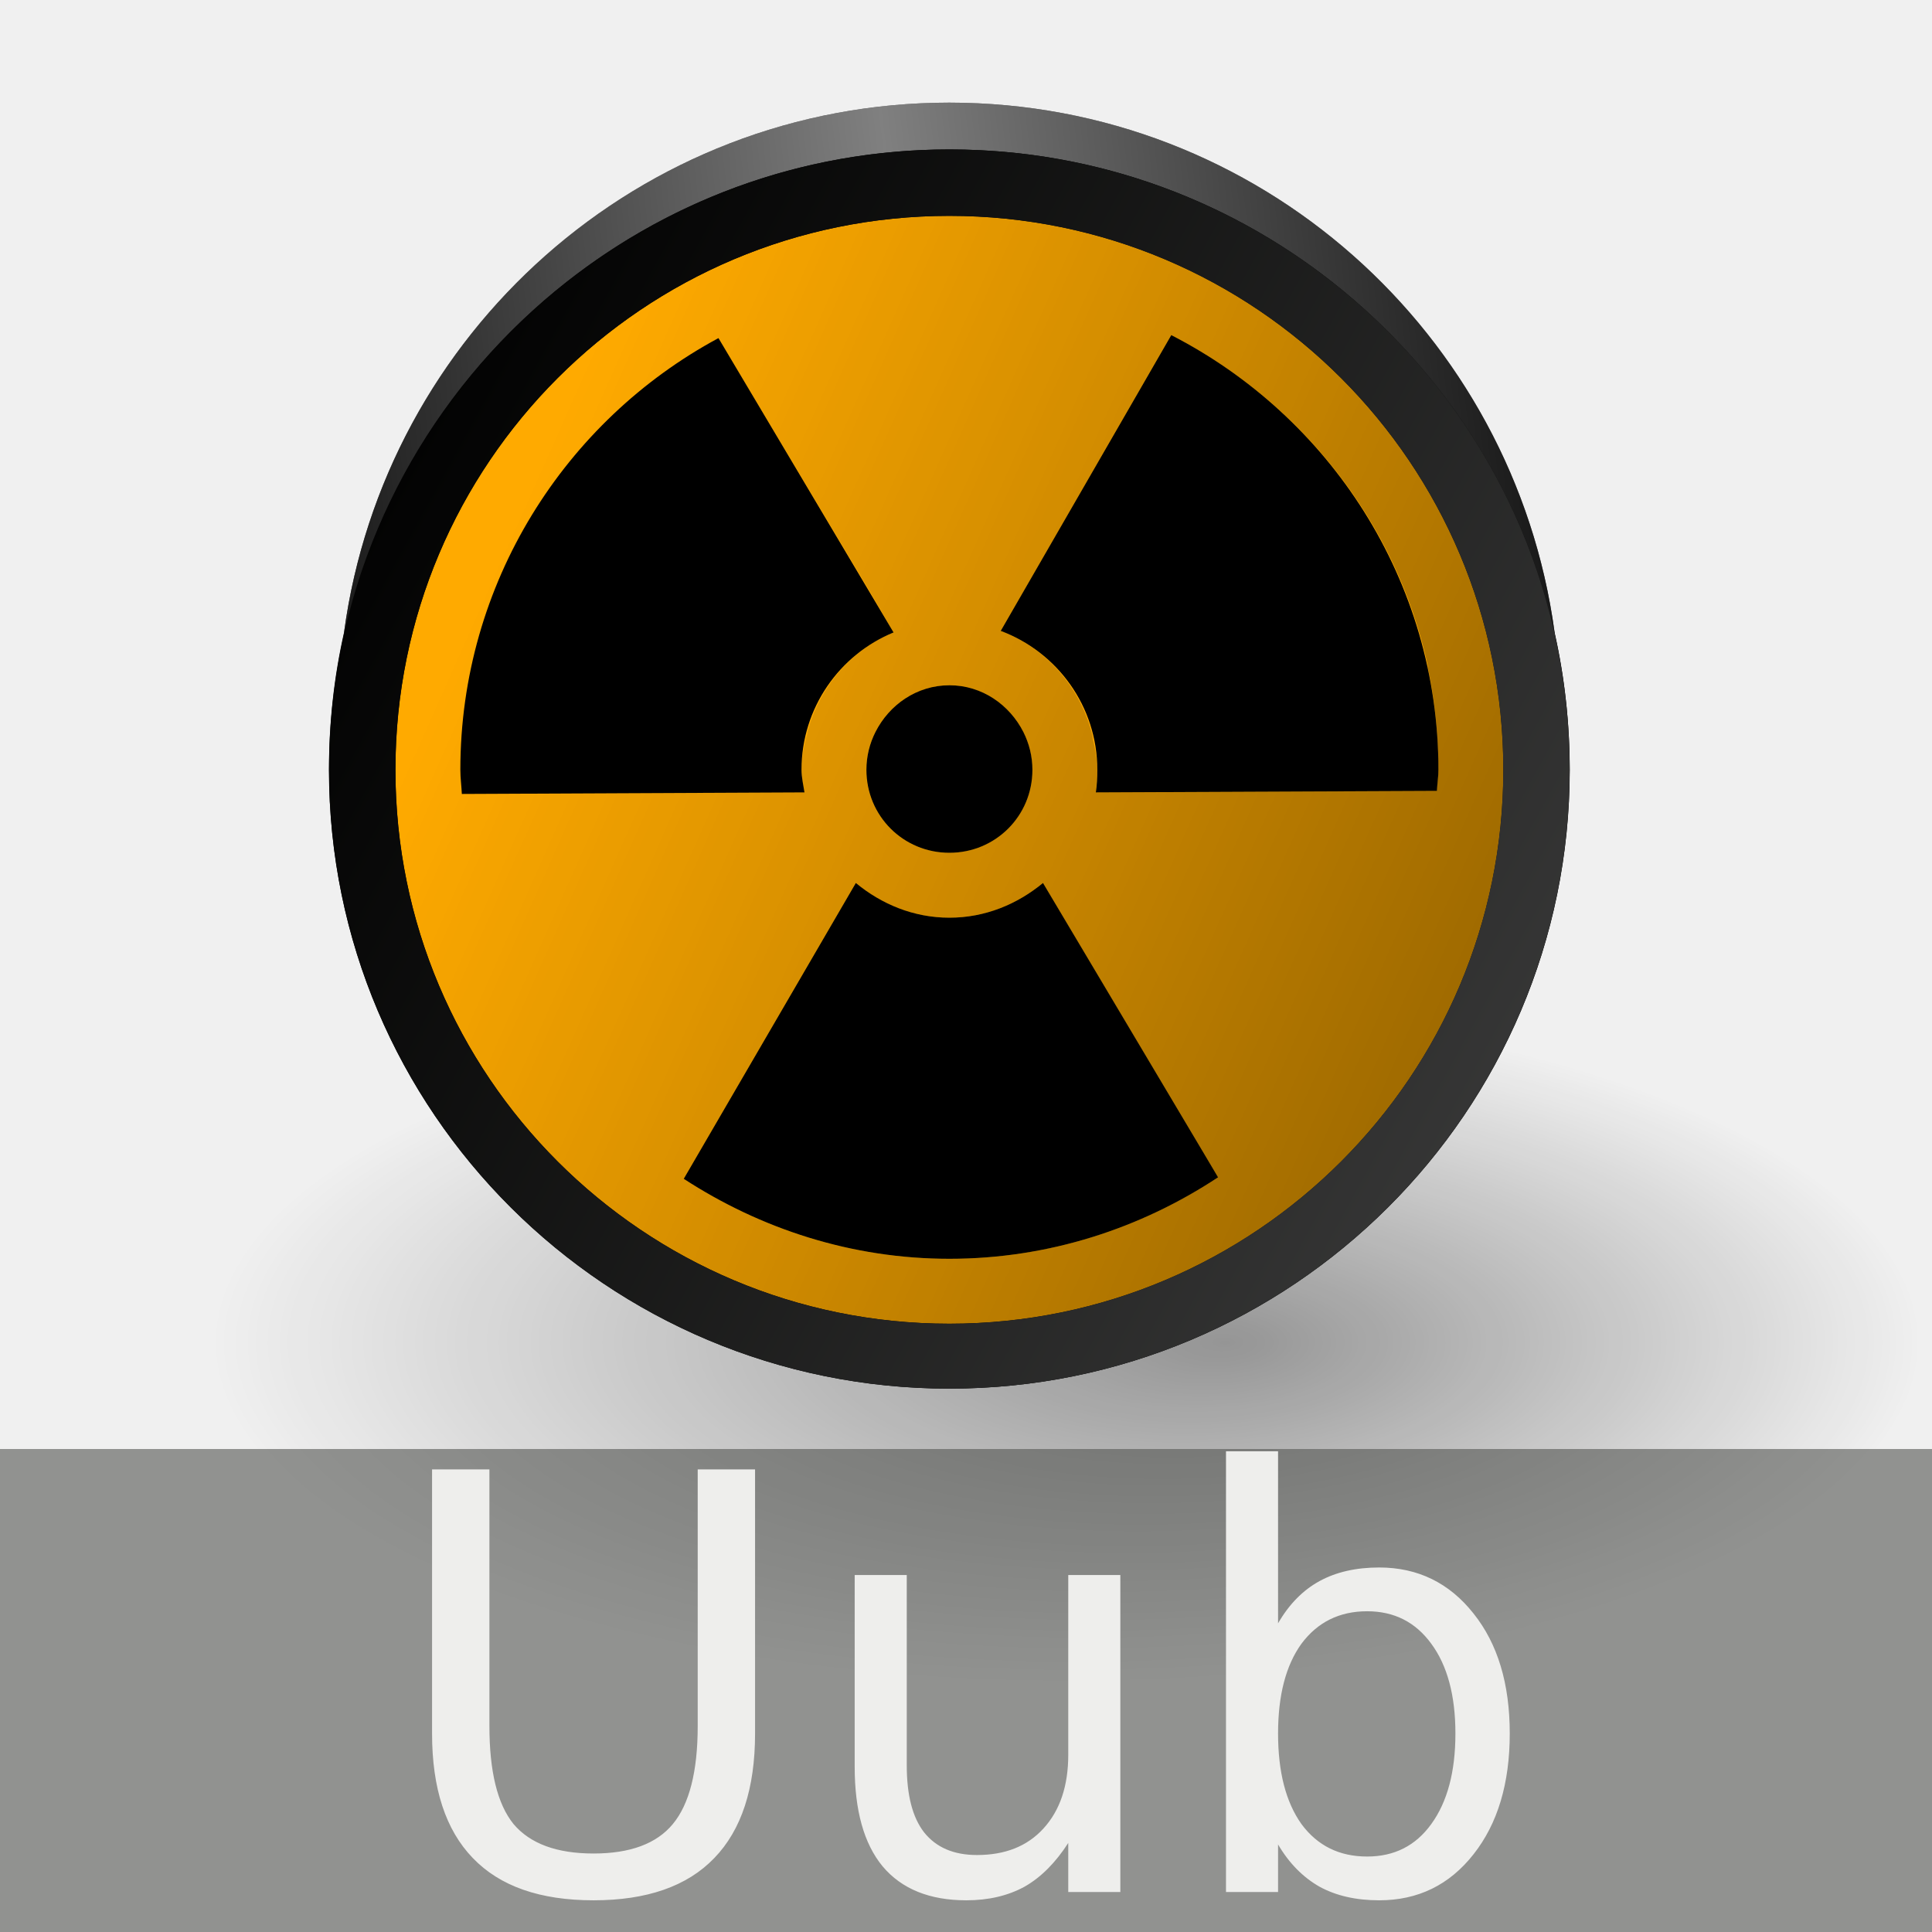
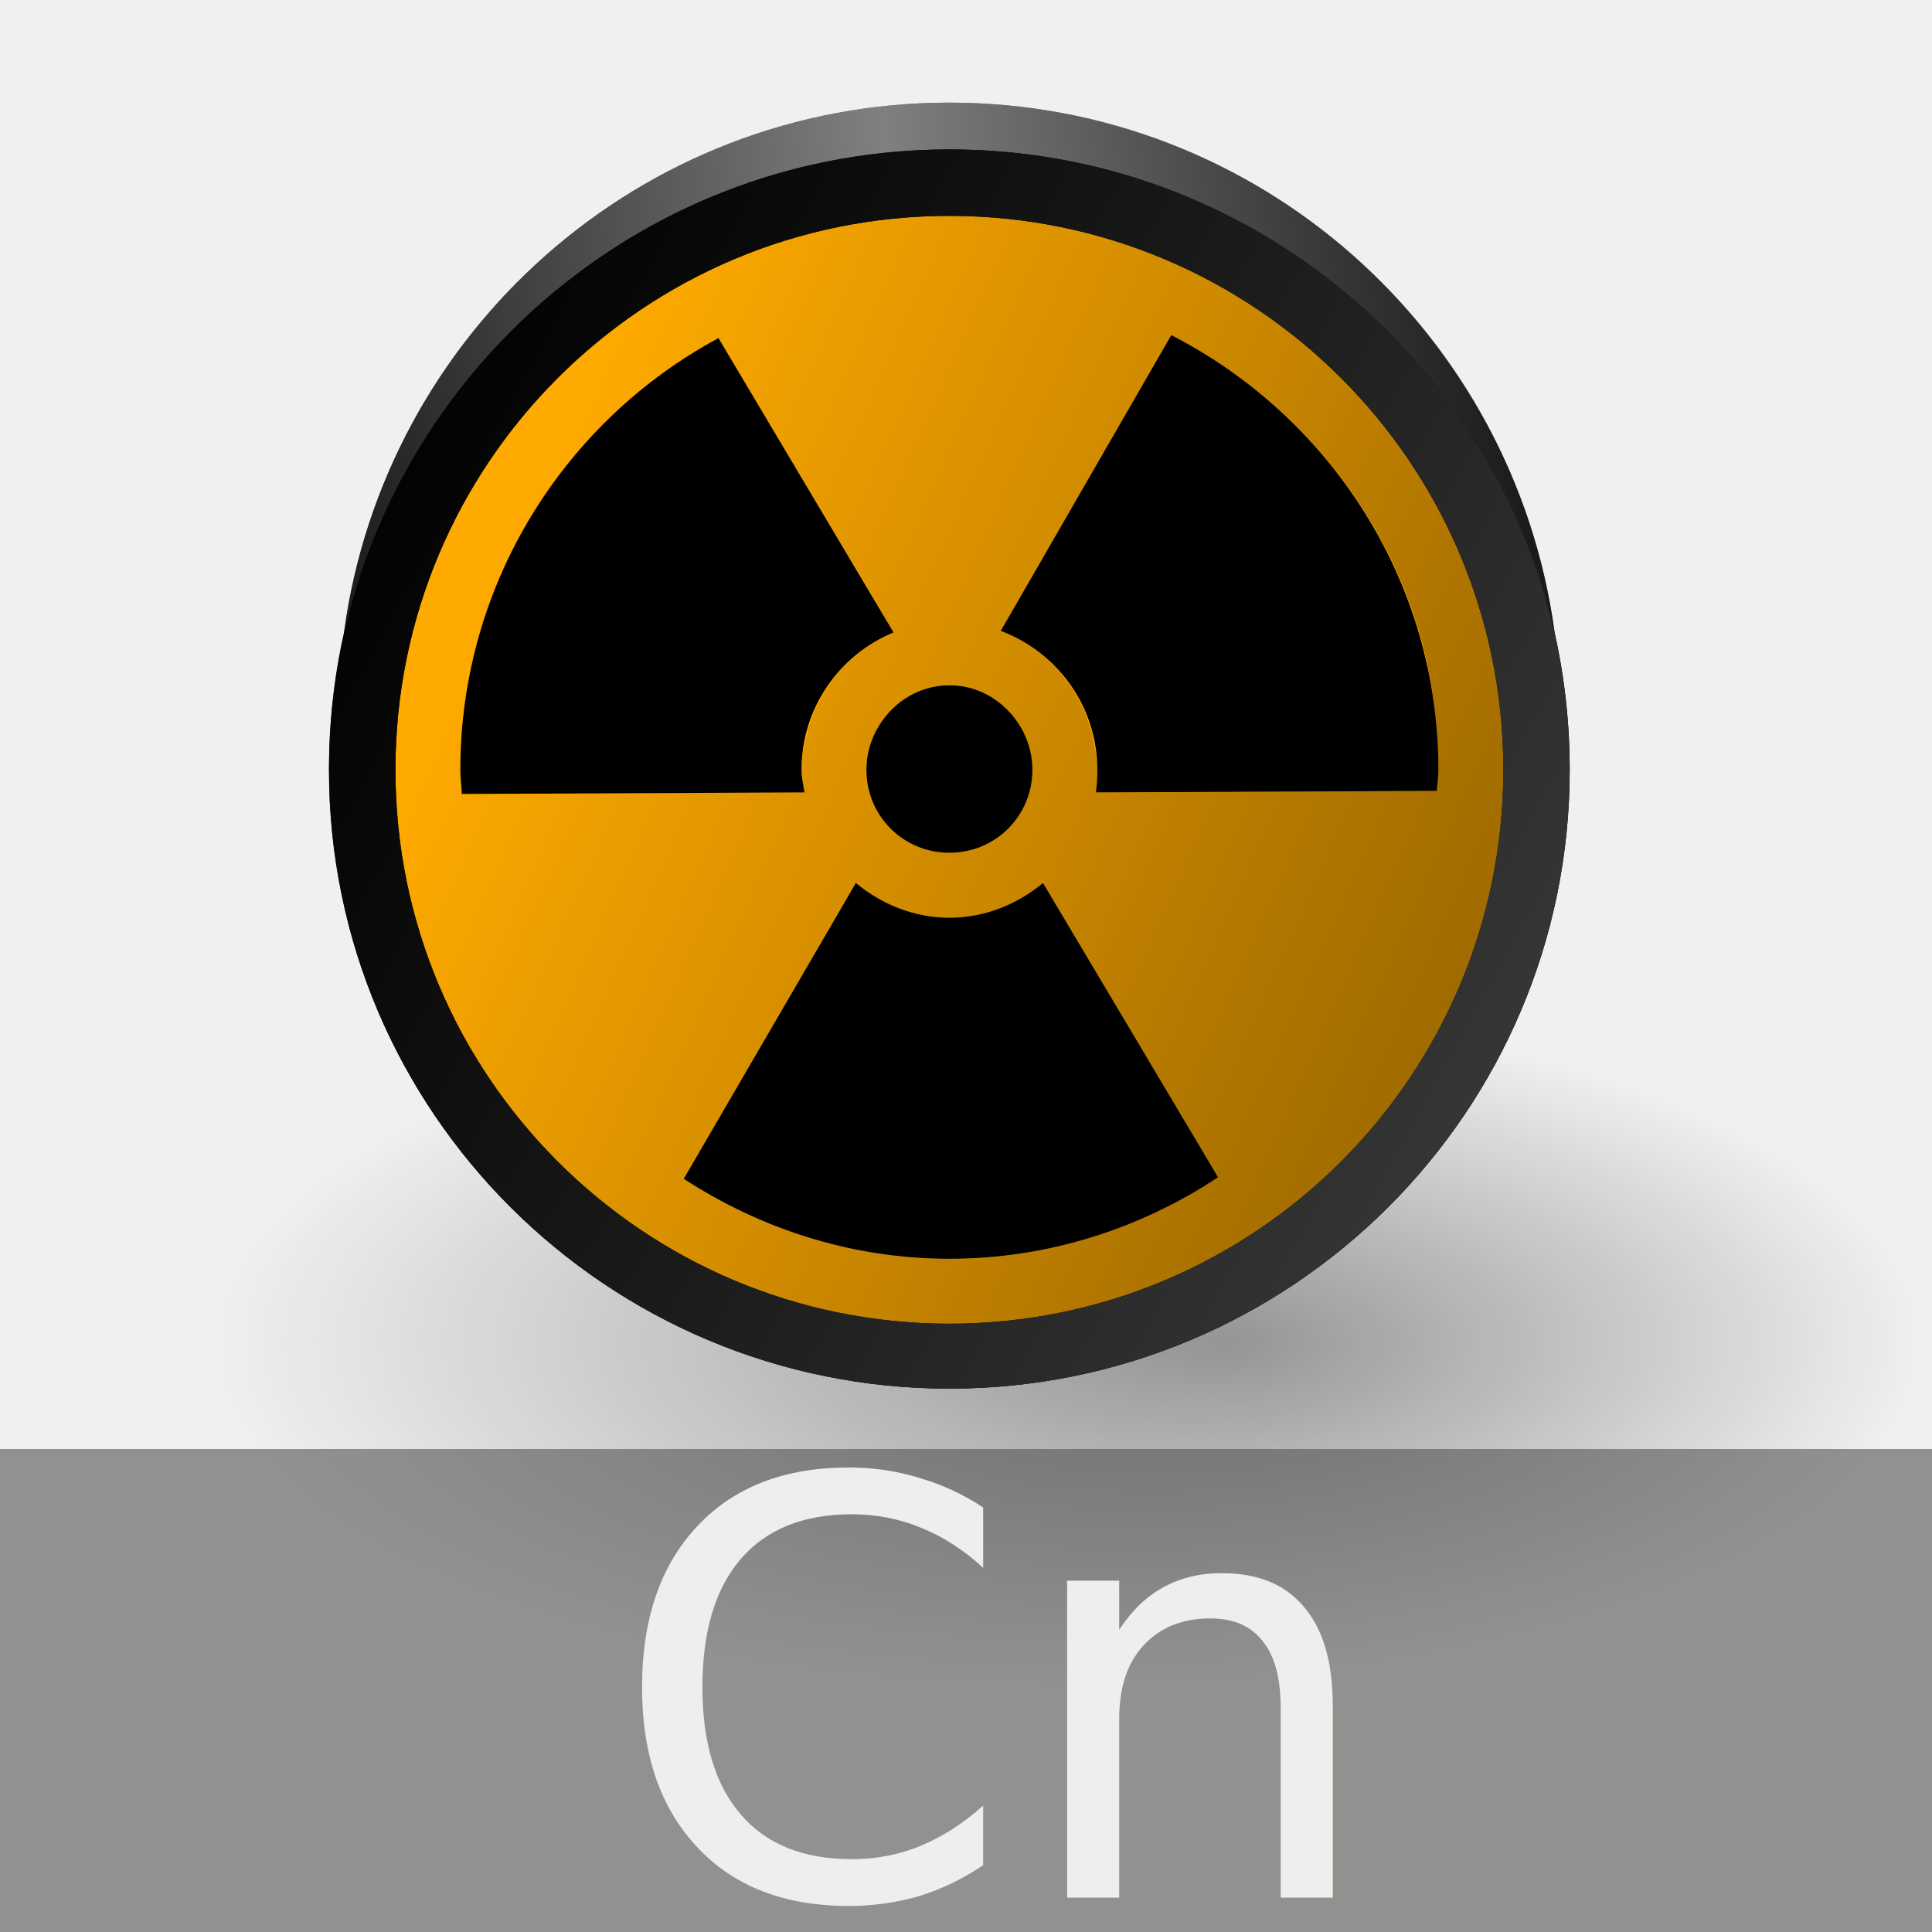
<svg xmlns="http://www.w3.org/2000/svg" xmlns:xlink="http://www.w3.org/1999/xlink" width="40" height="40" id="svg2193" version="1.0">
  <defs id="defs2195">
    <linearGradient id="linearGradient4506">
      <stop style="stop-color:#000000;stop-opacity:0;" offset="0" id="stop4508" />
      <stop style="stop-color:#000000;stop-opacity:0.788;" offset="1" id="stop4510" />
    </linearGradient>
    <linearGradient id="linearGradient4444">
      <stop id="stop4446" offset="0" style="stop-color:#000000;stop-opacity:1;" />
      <stop style="stop-color:#ffffff;stop-opacity:1;" offset="0.5" id="stop4450" />
      <stop id="stop4448" offset="1" style="stop-color:#000000;stop-opacity:1;" />
    </linearGradient>
    <linearGradient id="linearGradient4387">
      <stop style="stop-color:#000000;stop-opacity:1;" offset="0" id="stop4389" />
      <stop id="stop4421" offset="0.94" style="stop-color:#000000;stop-opacity:0.498;" />
      <stop style="stop-color:#000000;stop-opacity:0;" offset="1" id="stop4391" />
    </linearGradient>
    <linearGradient id="linearGradient3325">
      <stop style="stop-color:#ffffff;stop-opacity:1;" offset="0" id="stop3327" />
      <stop style="stop-color:#d3d7cf;stop-opacity:0;" offset="1" id="stop3329" />
    </linearGradient>
    <linearGradient id="linearGradient3291">
      <stop id="stop3293" offset="0" style="stop-color:#000000;stop-opacity:1;" />
      <stop id="stop3295" offset="1" style="stop-color:#000000;stop-opacity:0;" />
    </linearGradient>
    <radialGradient xlink:href="#linearGradient3291" id="radialGradient2595" gradientUnits="userSpaceOnUse" gradientTransform="matrix(1,0,0,0.197802,0,92.82166)" cx="63.912" cy="115.709" fx="75.858" fy="115.709" r="63.912" />
    <linearGradient xlink:href="#linearGradient3325" id="linearGradient4613" x1="76.048" y1="-15.629" x2="47.75" y2="-31.224" gradientUnits="userSpaceOnUse" gradientTransform="translate(-40.9394,40)" />
    <radialGradient xlink:href="#linearGradient4387" id="radialGradient2295" gradientUnits="userSpaceOnUse" gradientTransform="matrix(1.07679,0,0,1.099226,-45.5924,31.21553)" cx="60.594" cy="-13.902" fx="60.594" fy="-13.902" r="12.562" />
    <linearGradient xlink:href="#linearGradient4444" id="linearGradient2299" gradientUnits="userSpaceOnUse" gradientTransform="translate(-40.9394,40)" x1="44.494" y1="-28.568" x2="75.568" y2="-32.266" />
    <linearGradient xlink:href="#linearGradient4506" id="linearGradient2311" gradientUnits="userSpaceOnUse" gradientTransform="translate(-40.9394,40)" x1="53.305" y1="-33.066" x2="85.085" y2="-18.918" />
  </defs>
  <g id="layer1">
    <path transform="matrix(0.2772262,0,0,0.5613587,4.349706,-37.15889)" d="M 127.824 115.709 A 63.912 12.642 0 1 1  0,115.709 A 63.912 12.642 0 1 1  127.824 115.709 z" id="path2593" style="opacity:0.381;fill:url(#radialGradient2595);fill-opacity:1;fill-rule:nonzero;stroke:none;stroke-width:0;stroke-linecap:round;stroke-linejoin:round;stroke-miterlimit:4;stroke-dasharray:none;stroke-dashoffset:4;stroke-opacity:1" />
    <path id="path2276" d="M 10.957,1.02 L 10.957,-1.775 L 10.957,1.02 z " style="fill:#ffffff;fill-opacity:0.757;fill-rule:nonzero;stroke:none;stroke-width:0.5;stroke-linecap:round;stroke-linejoin:round;stroke-miterlimit:4;stroke-dasharray:none;stroke-dashoffset:4;stroke-opacity:1" />
-     <rect style="opacity:0.612;fill:#555753;fill-opacity:1;fill-rule:nonzero;stroke:none;stroke-width:0.7;stroke-linecap:round;stroke-linejoin:miter;stroke-miterlimit:4;stroke-dasharray:none;stroke-opacity:1" id="rect1951" width="40.002" height="10.005" x="-0.002" y="30" />
-     <text xml:space="preserve" style="font-size:12px;font-style:normal;font-weight:normal;fill:#eeeeec;fill-opacity:1;stroke:none;stroke-width:1px;stroke-linecap:butt;stroke-linejoin:miter;stroke-opacity:1;font-family:Bitstream Vera Sans" x="7.9" y="39.168" id="text2840">
-       <tspan id="tspan2842" x="7.9" y="39.168">Uub</tspan>
-     </text>
    <path id="path2277" d="M 19.654,2.125 C 13.239,2.125 7.958,6.906 7.123,13.094 C 6.916,14.008 6.811,14.962 6.811,15.938 C 6.811,23.022 12.57,28.75 19.654,28.75 C 26.739,28.75 32.498,23.022 32.498,15.938 C 32.498,14.962 32.392,14.008 32.186,13.094 C 31.351,6.906 26.07,2.125 19.654,2.125 z " style="opacity:1;fill:#000000;fill-opacity:1;fill-rule:nonzero;stroke:none;stroke-width:0.2;stroke-linecap:round;stroke-linejoin:round;stroke-miterlimit:4;stroke-dasharray:none;stroke-opacity:1" />
    <path id="path2281" d="M 19.654,4.469 C 13.319,4.469 8.186,9.602 8.186,15.938 C 8.186,22.273 13.319,27.406 19.654,27.406 C 25.99,27.406 31.123,22.273 31.123,15.938 C 31.123,9.602 25.99,4.469 19.654,4.469 z " style="opacity:1;fill:#ffaa00;fill-opacity:1;fill-rule:nonzero;stroke:none;stroke-width:0.2;stroke-linecap:round;stroke-linejoin:round;stroke-miterlimit:4;stroke-dasharray:none;stroke-opacity:1" />
    <path id="path2283" d="M 19.654,2.125 C 13.151,2.125 7.815,7.033 7.092,13.344 C 8.289,7.497 13.456,3.094 19.654,3.094 C 25.853,3.094 31.02,7.497 32.217,13.344 C 31.494,7.033 26.158,2.125 19.654,2.125 z " style="opacity:0.607;fill:url(#radialGradient2295);fill-opacity:1;fill-rule:nonzero;stroke:none;stroke-width:0.2;stroke-linecap:round;stroke-linejoin:round;stroke-miterlimit:4;stroke-dasharray:none;stroke-opacity:1" />
    <path style="opacity:0.5;fill:url(#linearGradient2299);fill-opacity:1;fill-rule:nonzero;stroke:none;stroke-width:0.2;stroke-linecap:round;stroke-linejoin:round;stroke-miterlimit:4;stroke-dasharray:none;stroke-opacity:1" d="M 19.654,2.125 C 13.151,2.125 7.815,7.033 7.092,13.344 C 8.289,7.497 13.456,3.094 19.654,3.094 C 25.853,3.094 31.02,7.497 32.217,13.344 C 31.494,7.033 26.158,2.125 19.654,2.125 z " id="path2287" />
    <path id="path2289" d="M 19.654,4.469 C 13.319,4.469 8.186,9.602 8.186,15.938 C 8.186,22.273 13.319,27.406 19.654,27.406 C 25.99,27.406 31.123,22.273 31.123,15.938 C 31.123,9.602 25.99,4.469 19.654,4.469 z M 24.248,6.938 C 26.906,8.302 28.908,10.786 29.561,13.781 C 29.563,13.791 29.559,13.803 29.561,13.812 C 29.707,14.495 29.779,15.211 29.779,15.938 C 29.779,16.086 29.754,16.228 29.748,16.375 L 22.686,16.406 C 22.709,16.254 22.717,16.096 22.717,15.938 C 22.717,15.706 22.672,15.498 22.623,15.281 C 22.621,15.272 22.625,15.26 22.623,15.25 C 22.387,14.246 21.669,13.418 20.717,13.062 L 21.186,12.25 L 24.248,6.938 z M 14.873,7 L 18.029,12.281 L 18.498,13.094 C 17.621,13.454 16.966,14.227 16.717,15.156 C 16.719,15.166 16.715,15.178 16.717,15.188 C 16.709,15.22 16.693,15.249 16.686,15.281 C 16.638,15.497 16.592,15.708 16.592,15.938 C 16.592,16.097 16.631,16.253 16.654,16.406 L 9.561,16.438 C 9.552,16.27 9.529,16.107 9.529,15.938 C 9.529,15.247 9.616,14.59 9.748,13.938 C 10.211,11.654 11.443,9.64 13.154,8.188 C 13.406,7.976 13.664,7.781 13.936,7.594 C 14.239,7.384 14.547,7.175 14.873,7 z M 19.654,14.188 C 20.329,14.187 20.9,14.592 21.186,15.156 C 21.304,15.391 21.373,15.657 21.373,15.938 C 21.373,16.893 20.61,17.656 19.654,17.656 C 18.699,17.656 17.936,16.893 17.936,15.938 C 17.936,15.657 18.004,15.391 18.123,15.156 C 18.409,14.592 18.979,14.188 19.654,14.188 z M 17.717,18.281 C 18.247,18.719 18.913,19 19.654,19 C 20.396,19 21.061,18.719 21.592,18.281 L 24.623,23.406 L 25.217,24.375 C 23.619,25.43 21.711,26.062 19.654,26.062 C 17.622,26.062 15.741,25.438 14.154,24.406 L 14.717,23.438 L 17.717,18.281 z " style="opacity:0.752;fill:url(#linearGradient2311);fill-opacity:1;fill-rule:nonzero;stroke:none;stroke-width:0.2;stroke-linecap:round;stroke-linejoin:round;stroke-miterlimit:4;stroke-dasharray:none;stroke-opacity:1" />
    <path style="opacity:1;fill:#000000;fill-opacity:1;fill-rule:nonzero;stroke:none;stroke-width:0.2;stroke-linecap:round;stroke-linejoin:round;stroke-miterlimit:4;stroke-dasharray:none;stroke-opacity:1" d="M 19.656,3.094 C 12.572,3.094 6.812,8.853 6.812,15.938 C 6.813,23.022 12.572,28.75 19.656,28.75 C 26.74,28.75 32.5,23.022 32.5,15.938 C 32.5,8.853 26.74,3.094 19.656,3.094 z M 19.656,4.469 C 25.991,4.469 31.125,9.602 31.125,15.938 C 31.125,22.273 25.991,27.406 19.656,27.406 C 13.321,27.406 8.188,22.273 8.188,15.938 C 8.188,9.602 13.321,4.469 19.656,4.469 z M 24.25,6.938 L 20.719,13.062 C 21.885,13.498 22.719,14.62 22.719,15.938 C 22.719,16.096 22.711,16.254 22.688,16.406 L 29.75,16.375 C 29.756,16.228 29.781,16.086 29.781,15.938 C 29.781,12.009 27.522,8.617 24.25,6.938 z M 14.875,7 C 11.698,8.71 9.531,12.079 9.531,15.938 C 9.531,16.107 9.554,16.27 9.562,16.438 L 16.656,16.406 C 16.633,16.253 16.594,16.097 16.594,15.938 C 16.594,14.656 17.383,13.553 18.5,13.094 L 14.875,7 z M 19.656,14.188 C 18.981,14.188 18.41,14.592 18.125,15.156 C 18.006,15.391 17.938,15.657 17.938,15.938 C 17.938,16.893 18.701,17.656 19.656,17.656 C 20.612,17.656 21.375,16.893 21.375,15.938 C 21.375,15.657 21.306,15.391 21.188,15.156 C 20.902,14.592 20.331,14.187 19.656,14.188 z M 17.719,18.281 L 14.156,24.406 C 15.743,25.438 17.624,26.062 19.656,26.062 C 21.713,26.062 23.621,25.43 25.219,24.375 L 21.594,18.281 C 21.063,18.719 20.398,19 19.656,19 C 18.915,19 18.249,18.719 17.719,18.281 z " id="path2291" />
    <path style="opacity:0.25;fill:url(#linearGradient4613);fill-opacity:1;fill-rule:nonzero;stroke:none;stroke-width:0.2;stroke-linecap:round;stroke-linejoin:round;stroke-miterlimit:4;stroke-dasharray:none;stroke-opacity:1" d="M 19.654,3.094 C 12.57,3.094 6.811,8.853 6.811,15.938 C 6.811,23.022 12.57,28.75 19.654,28.75 C 26.739,28.75 32.498,23.022 32.498,15.938 C 32.498,8.853 26.739,3.094 19.654,3.094 z M 19.654,4.469 C 25.99,4.469 31.123,9.602 31.123,15.938 C 31.123,22.273 25.99,27.406 19.654,27.406 C 13.319,27.406 8.186,22.273 8.186,15.938 C 8.186,9.602 13.319,4.469 19.654,4.469 z " id="path2354" />
+     <rect y="30" x="-0.002" height="10.005" width="40.002" id="rect2227" style="opacity:0.612;fill:#555753;fill-opacity:1;fill-rule:nonzero;stroke:none;stroke-width:0.7;stroke-linecap:round;stroke-linejoin:miter;stroke-miterlimit:4;stroke-dasharray:none;stroke-opacity:1" />
+     <text id="text2229" y="39.288" x="12.62" style="font-style:normal;font-variant:normal;font-weight:normal;font-stretch:normal;font-size:12px;line-height:0%;font-family:'Bitstream Vera Sans';-inkscape-font-specification:'Bitstream Vera Sans, Normal';font-variant-ligatures:normal;font-variant-caps:normal;font-variant-numeric:normal;font-variant-east-asian:normal;fill:#eeeeec;fill-opacity:1;stroke:none;stroke-width:1px;stroke-linecap:butt;stroke-linejoin:miter;stroke-opacity:1" xml:space="preserve">
+       <tspan id="tspan1" x="12.62" y="39.288">Cn</tspan>
+     </text>
  </g>
</svg>
